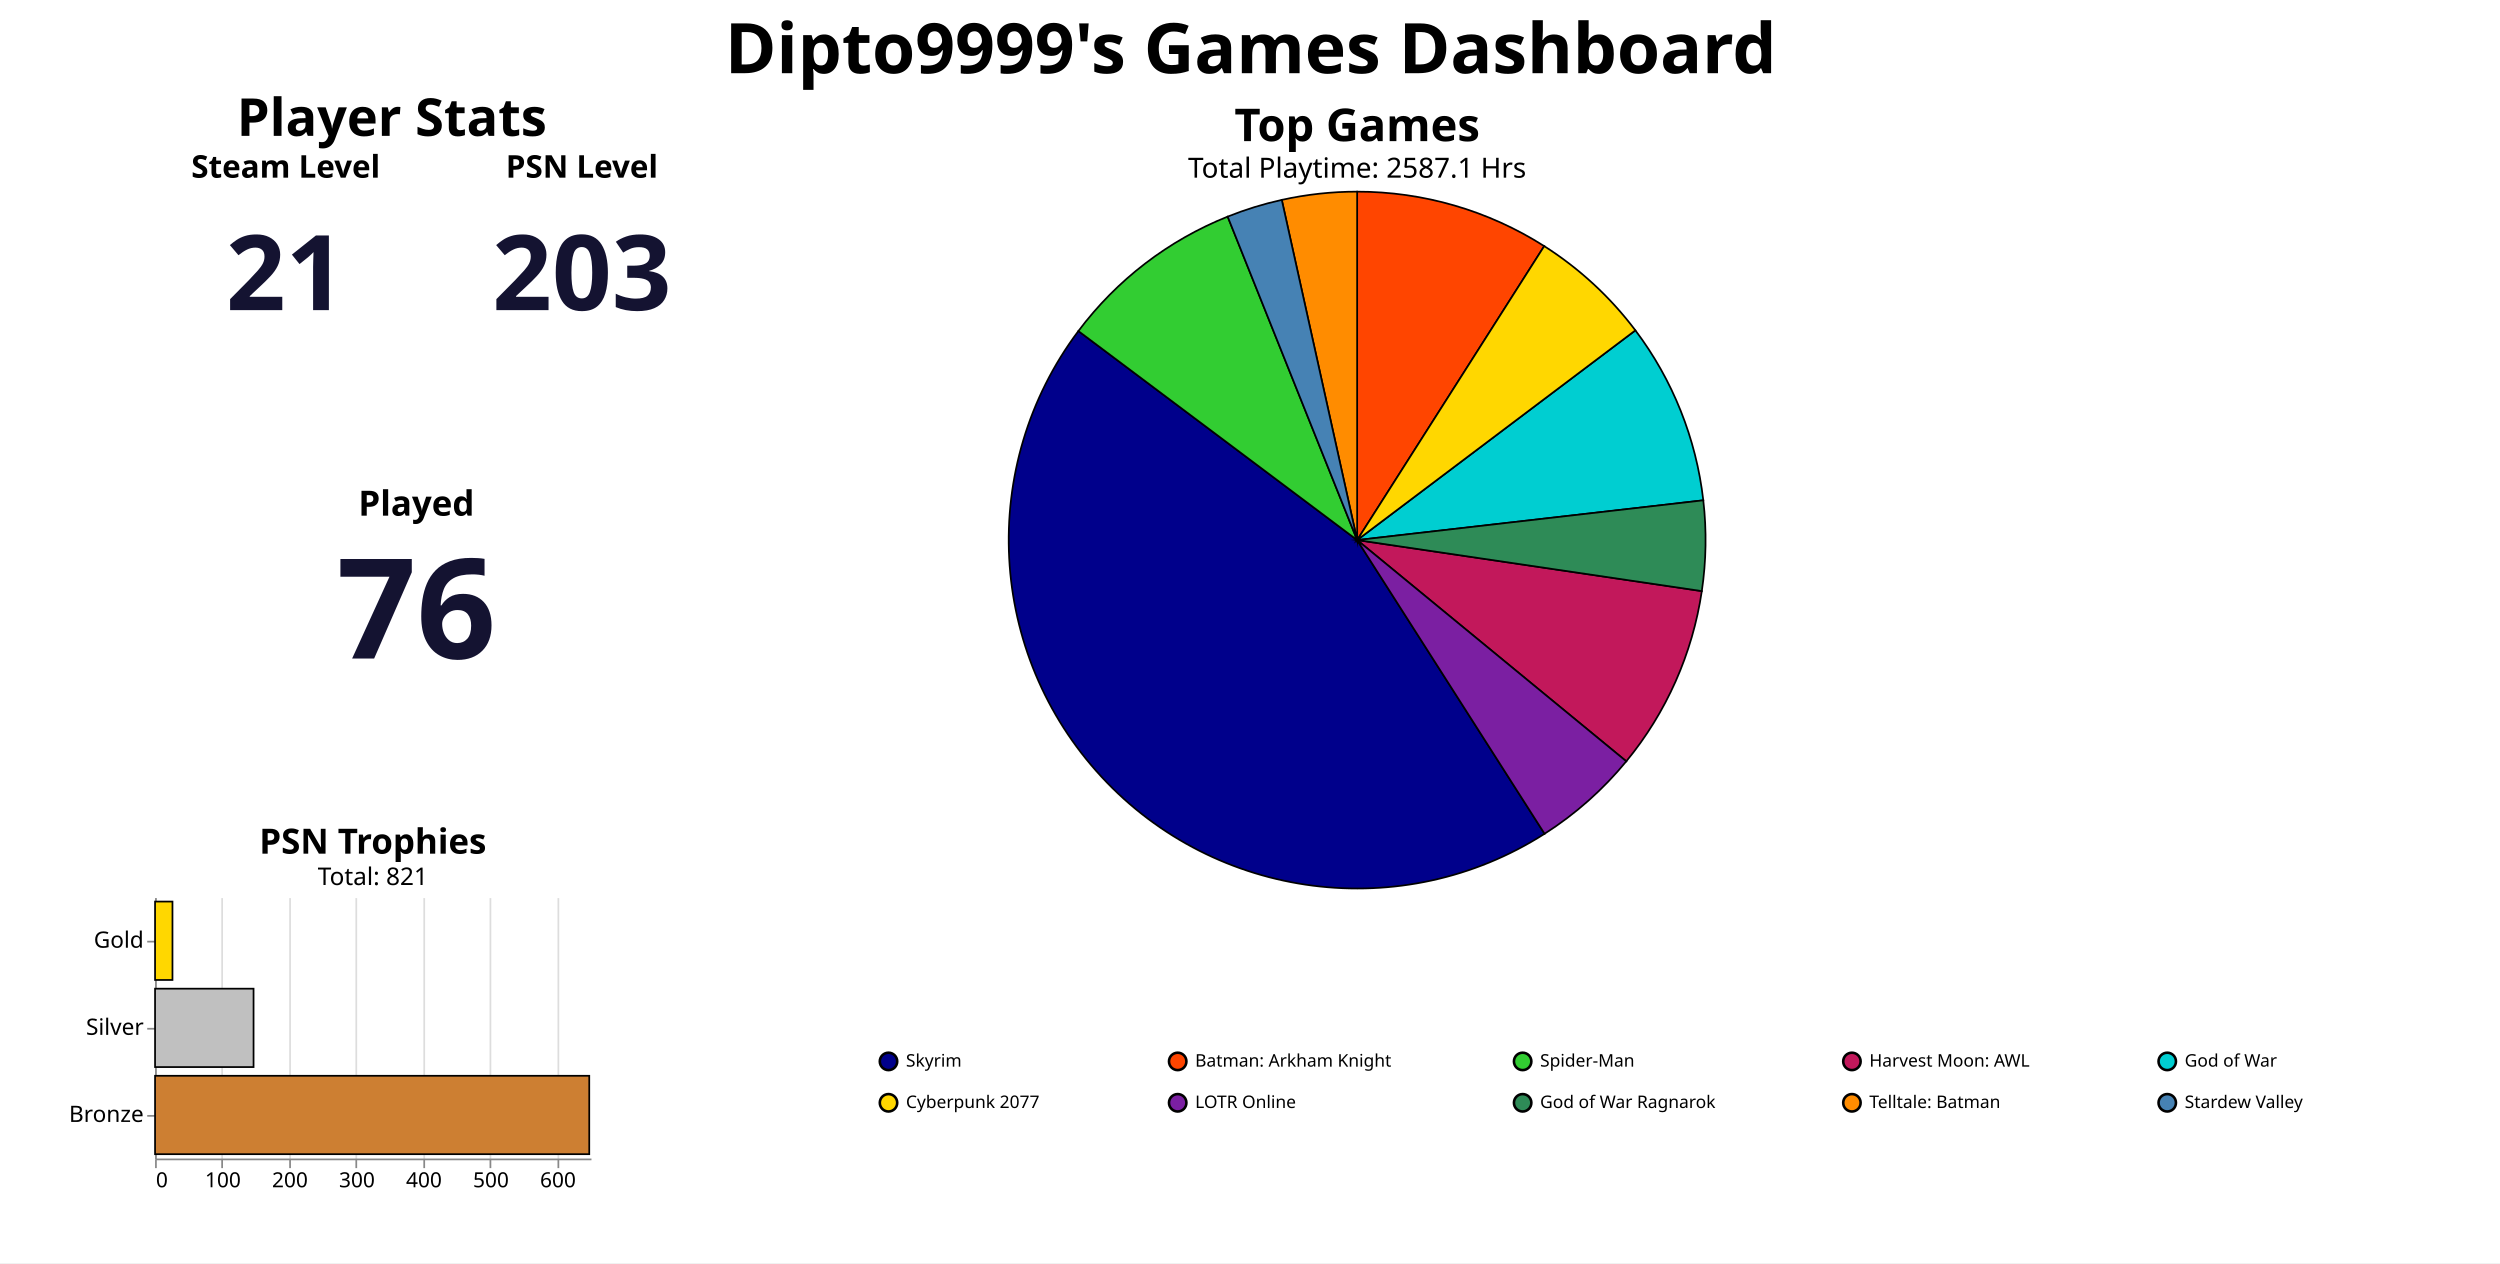
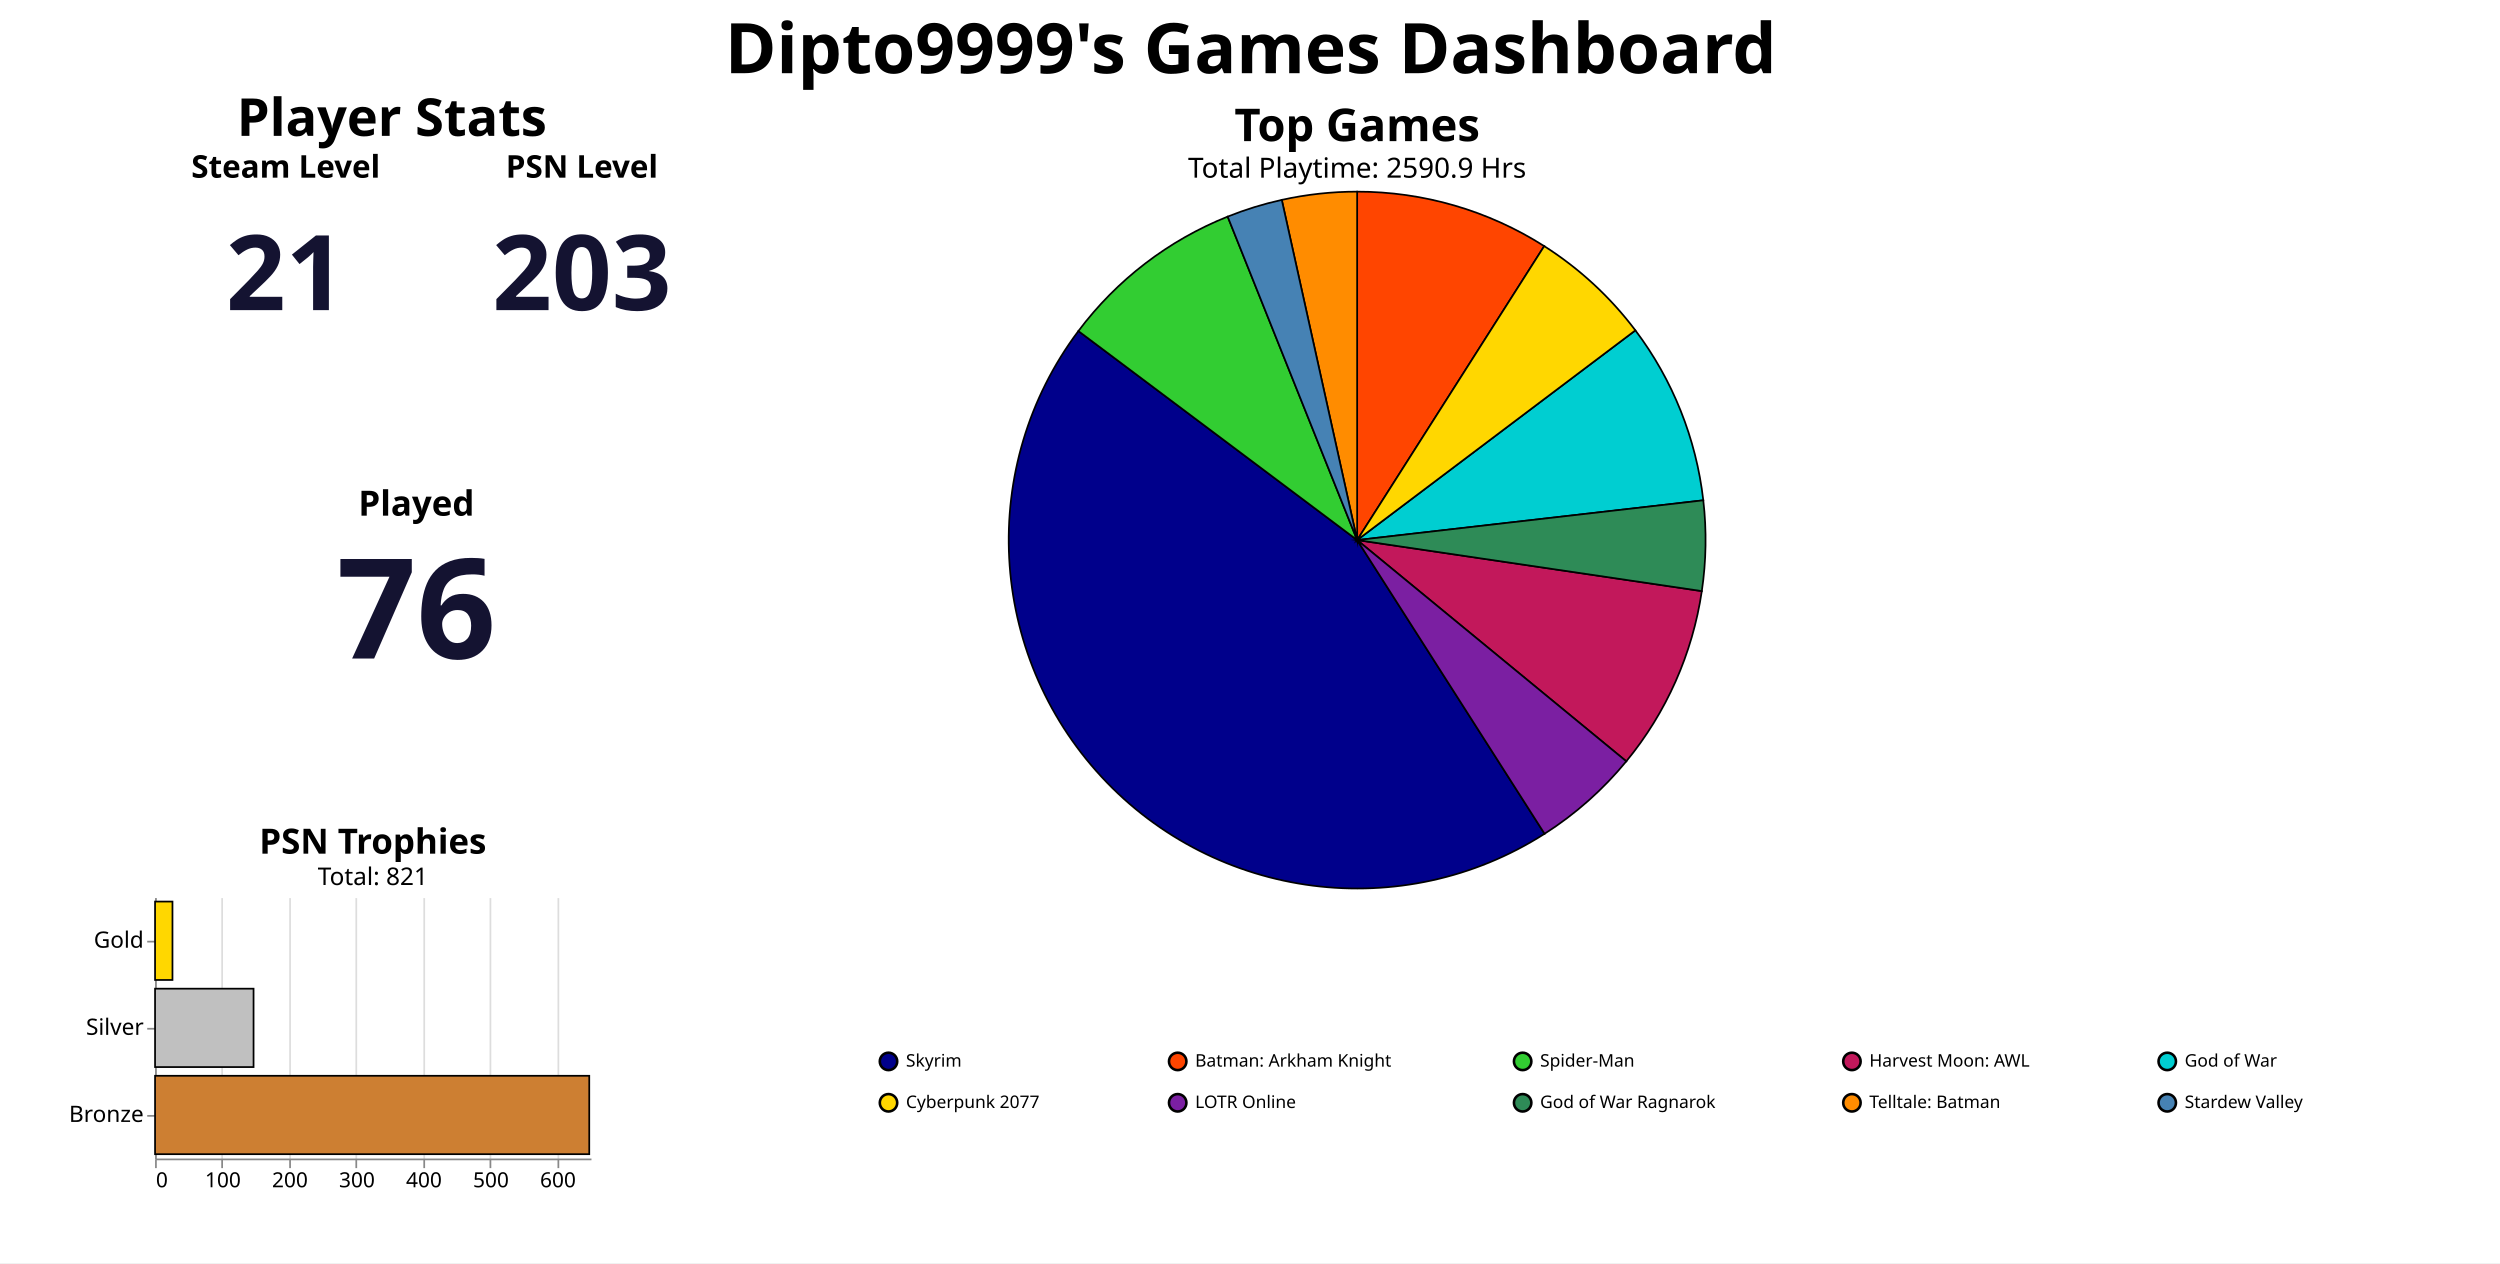
<svg xmlns="http://www.w3.org/2000/svg" version="1.1" class="marks" width="1435" height="725" viewBox="0 0 1435 725">
  <rect width="1435" height="725" fill="white" />
  <g fill="none" stroke-miterlimit="10" transform="translate(89,110)">
    <g class="mark-group role-frame root" role="graphics-object" aria-roledescription="group mark container">
      <g transform="translate(0,0)">
        <path class="background" aria-hidden="true" d="M0,0h0v0h0Z" />
        <g>
          <g class="mark-group role-scope concat_0_group" role="graphics-object" aria-roledescription="group mark container">
            <g transform="translate(0,0)">
              <path class="background" aria-hidden="true" d="M0,0h0v0h0Z" />
              <g>
                <g class="mark-group role-scope concat_0_concat_0_group" role="graphics-object" aria-roledescription="group mark container">
                  <g transform="translate(0,0)">
                    <path class="background" aria-hidden="true" d="M0,0h0v0h0Z" />
                    <g>
                      <g class="mark-group role-scope concat_0_concat_0_concat_0_group" role="graphics-object" aria-roledescription="group mark container">
                        <g transform="translate(0,0)">
                          <path class="background" aria-hidden="true" d="M0,0h150v150h-150Z" stroke="#ddd" stroke-opacity="0" stroke-width="1.5" />
                          <g>
                            <g class="mark-text role-mark concat_0_concat_0_concat_0_marks" role="graphics-object" aria-roledescription="text mark container">
                              <text aria-label="Metric: Steam Level; Value: 21" role="graphics-symbol" aria-roledescription="text mark" text-anchor="middle" transform="translate(75,68)" font-family="sans-serif" font-size="60px" font-weight="bold" fill="#141331">21</text>
                            </g>
                            <g class="mark-group role-title">
                              <g transform="translate(75,-22)">
                                <path class="background" aria-hidden="true" d="M0,0h0v0h0Z" pointer-events="none" />
                                <g>
                                  <g class="mark-text role-title-text" role="graphics-symbol" aria-roledescription="title" aria-label="Title text 'Steam Level'" pointer-events="none">
                                    <text text-anchor="middle" transform="translate(0,14)" font-family="sans-serif" font-size="18px" font-weight="bold" fill="#000" opacity="1">Steam Level</text>
                                  </g>
                                </g>
                                <path class="foreground" aria-hidden="true" d="" pointer-events="none" display="none" />
                              </g>
                            </g>
                          </g>
                          <path class="foreground" aria-hidden="true" d="" display="none" />
                        </g>
                      </g>
                      <g class="mark-group role-scope concat_0_concat_0_concat_1_group" role="graphics-object" aria-roledescription="group mark container">
                        <g transform="translate(170,0)">
                          <path class="background" aria-hidden="true" d="M0,0h150v150h-150Z" stroke="#ddd" stroke-opacity="0" stroke-width="1.5" />
                          <g>
                            <g class="mark-text role-mark concat_0_concat_0_concat_1_marks" role="graphics-object" aria-roledescription="text mark container">
                              <text aria-label="Metric: PSN Level; Value: 203" role="graphics-symbol" aria-roledescription="text mark" text-anchor="middle" transform="translate(75,68)" font-family="sans-serif" font-size="60px" font-weight="bold" fill="#141331">203</text>
                            </g>
                            <g class="mark-group role-title">
                              <g transform="translate(75,-22)">
                                <path class="background" aria-hidden="true" d="M0,0h0v0h0Z" pointer-events="none" />
                                <g>
                                  <g class="mark-text role-title-text" role="graphics-symbol" aria-roledescription="title" aria-label="Title text 'PSN Level'" pointer-events="none">
                                    <text text-anchor="middle" transform="translate(0,14)" font-family="sans-serif" font-size="18px" font-weight="bold" fill="#000" opacity="1">PSN Level</text>
                                  </g>
                                </g>
                                <path class="foreground" aria-hidden="true" d="" pointer-events="none" display="none" />
                              </g>
                            </g>
                          </g>
                          <path class="foreground" aria-hidden="true" d="" display="none" />
                        </g>
                      </g>
                    </g>
                    <path class="foreground" aria-hidden="true" d="" display="none" />
                  </g>
                </g>
                <g class="mark-group role-scope concat_0_concat_1_group" role="graphics-object" aria-roledescription="group mark container">
                  <g transform="translate(0,194)">
                    <path class="background" aria-hidden="true" d="M0,0h300v150h-300Z" stroke="#ddd" stroke-opacity="0" stroke-width="1.5" />
                    <g>
                      <g class="mark-text role-mark concat_0_concat_1_marks" role="graphics-object" aria-roledescription="text mark container">
                        <text aria-label="Metric: Played; Value: 76" role="graphics-symbol" aria-roledescription="text mark" text-anchor="middle" transform="translate(150,74)" font-family="sans-serif" font-size="80px" font-weight="bold" fill="#141331">76</text>
                      </g>
                      <g class="mark-group role-title">
                        <g transform="translate(150,-24)">
                          <path class="background" aria-hidden="true" d="M0,0h0v0h0Z" pointer-events="none" />
                          <g>
                            <g class="mark-text role-title-text" role="graphics-symbol" aria-roledescription="title" aria-label="Title text 'Played'" pointer-events="none">
                              <text text-anchor="middle" transform="translate(0,16)" font-family="sans-serif" font-size="20px" font-weight="bold" fill="#000" opacity="1">Played</text>
                            </g>
                          </g>
                          <path class="foreground" aria-hidden="true" d="" pointer-events="none" display="none" />
                        </g>
                      </g>
                    </g>
                    <path class="foreground" aria-hidden="true" d="" display="none" />
                  </g>
                </g>
                <g class="mark-group role-scope concat_0_concat_2_group" role="graphics-object" aria-roledescription="group mark container">
                  <g transform="translate(0,405)">
                    <path class="background" aria-hidden="true" d="M0,0h250v150h-250Z" stroke="#ddd" stroke-opacity="0" stroke-width="1.5" />
                    <g>
                      <g class="mark-group role-axis" aria-hidden="true">
                        <g transform="translate(0.5,150.5)">
                          <path class="background" aria-hidden="true" d="M0,0h0v0h0Z" pointer-events="none" />
                          <g>
                            <g class="mark-rule role-axis-grid" pointer-events="none">
                              <line transform="translate(0,0)" x2="0" y2="-150" stroke="#ddd" stroke-width="1" opacity="1" />
                              <line transform="translate(38,0)" x2="0" y2="-150" stroke="#ddd" stroke-width="1" opacity="1" />
                              <line transform="translate(77,0)" x2="0" y2="-150" stroke="#ddd" stroke-width="1" opacity="1" />
                              <line transform="translate(115,0)" x2="0" y2="-150" stroke="#ddd" stroke-width="1" opacity="1" />
                              <line transform="translate(154,0)" x2="0" y2="-150" stroke="#ddd" stroke-width="1" opacity="1" />
                              <line transform="translate(192,0)" x2="0" y2="-150" stroke="#ddd" stroke-width="1" opacity="1" />
                              <line transform="translate(231,0)" x2="0" y2="-150" stroke="#ddd" stroke-width="1" opacity="1" />
                            </g>
                          </g>
                          <path class="foreground" aria-hidden="true" d="" pointer-events="none" display="none" />
                        </g>
                      </g>
                      <g class="mark-group role-axis" role="graphics-symbol" aria-roledescription="axis" aria-label="X-axis for a linear scale with values from 0 to 650">
                        <g transform="translate(0.5,150.5)">
                          <path class="background" aria-hidden="true" d="M0,0h0v0h0Z" pointer-events="none" />
                          <g>
                            <g class="mark-rule role-axis-tick" pointer-events="none">
                              <line transform="translate(0,0)" x2="0" y2="5" stroke="#888" stroke-width="1" opacity="1" />
                              <line transform="translate(38,0)" x2="0" y2="5" stroke="#888" stroke-width="1" opacity="1" />
                              <line transform="translate(77,0)" x2="0" y2="5" stroke="#888" stroke-width="1" opacity="1" />
                              <line transform="translate(115,0)" x2="0" y2="5" stroke="#888" stroke-width="1" opacity="1" />
                              <line transform="translate(154,0)" x2="0" y2="5" stroke="#888" stroke-width="1" opacity="1" />
                              <line transform="translate(192,0)" x2="0" y2="5" stroke="#888" stroke-width="1" opacity="1" />
                              <line transform="translate(231,0)" x2="0" y2="5" stroke="#888" stroke-width="1" opacity="1" />
                            </g>
                            <g class="mark-text role-axis-label" pointer-events="none">
                              <text text-anchor="start" transform="translate(0,16)" font-family="sans-serif" font-size="12px" fill="#000" opacity="1">0</text>
                              <text text-anchor="middle" transform="translate(38.46154,16)" font-family="sans-serif" font-size="12px" fill="#000" opacity="1">100</text>
                              <text text-anchor="middle" transform="translate(76.92308,16)" font-family="sans-serif" font-size="12px" fill="#000" opacity="1">200</text>
                              <text text-anchor="middle" transform="translate(115.3846,16)" font-family="sans-serif" font-size="12px" fill="#000" opacity="1">300</text>
                              <text text-anchor="middle" transform="translate(153.8462,16)" font-family="sans-serif" font-size="12px" fill="#000" opacity="1">400</text>
                              <text text-anchor="middle" transform="translate(192.3077,16)" font-family="sans-serif" font-size="12px" fill="#000" opacity="1">500</text>
                              <text text-anchor="middle" transform="translate(230.7692,16)" font-family="sans-serif" font-size="12px" fill="#000" opacity="1">600</text>
                            </g>
                            <g class="mark-rule role-axis-domain" pointer-events="none">
                              <line transform="translate(0,0)" x2="250" y2="0" stroke="#888" stroke-width="1" opacity="1" />
                            </g>
                          </g>
                          <path class="foreground" aria-hidden="true" d="" pointer-events="none" display="none" />
                        </g>
                      </g>
                      <g class="mark-group role-axis" role="graphics-symbol" aria-roledescription="axis" aria-label="Y-axis for a discrete scale with 3 values: Gold, Silver, Bronze">
                        <g transform="translate(0.5,0.5)">
                          <path class="background" aria-hidden="true" d="M0,0h0v0h0Z" pointer-events="none" />
                          <g>
                            <g class="mark-rule role-axis-tick" pointer-events="none">
                              <line transform="translate(0,25)" x2="-5" y2="0" stroke="#888" stroke-width="1" opacity="1" />
                              <line transform="translate(0,75)" x2="-5" y2="0" stroke="#888" stroke-width="1" opacity="1" />
                              <line transform="translate(0,125)" x2="-5" y2="0" stroke="#888" stroke-width="1" opacity="1" />
                            </g>
                            <g class="mark-text role-axis-label" pointer-events="none">
                              <text text-anchor="end" transform="translate(-7,28.5)" font-family="sans-serif" font-size="13px" fill="#000" opacity="1">Gold</text>
                              <text text-anchor="end" transform="translate(-7,78.5)" font-family="sans-serif" font-size="13px" fill="#000" opacity="1">Silver</text>
                              <text text-anchor="end" transform="translate(-7,128.5)" font-family="sans-serif" font-size="13px" fill="#000" opacity="1">Bronze</text>
                            </g>
                            <g class="mark-rule role-axis-domain" pointer-events="none">
                              <line transform="translate(0,0)" x2="0" y2="150" stroke="#888" stroke-width="1" opacity="1" />
                            </g>
                          </g>
                          <path class="foreground" aria-hidden="true" d="" pointer-events="none" display="none" />
                        </g>
                      </g>
                      <g class="mark-rect role-mark concat_0_concat_2_marks" role="graphics-object" aria-roledescription="rect mark container">
                        <path aria-label="count: 26; type: Gold; Trophy: Gold; Count: 26" role="graphics-symbol" aria-roledescription="bar" d="M0,2.5h10v45h-10Z" fill="#FFD700" stroke="black" stroke-width="1" />
                        <path aria-label="count: 147; type: Silver; Trophy: Silver; Count: 147" role="graphics-symbol" aria-roledescription="bar" d="M0,52.5h56.538v45h-56.538Z" fill="#C0C0C0" stroke="black" stroke-width="1" />
                        <path aria-label="count: 648; type: Bronze; Trophy: Bronze; Count: 648" role="graphics-symbol" aria-roledescription="bar" d="M0,102.5h249.231v45h-249.231Z" fill="#CD7F32" stroke="black" stroke-width="1" />
                      </g>
                      <g class="mark-group role-title">
                        <g transform="translate(125,-41)">
                          <path class="background" aria-hidden="true" d="M0,0h0v0h0Z" pointer-events="none" />
                          <g>
                            <g class="mark-text role-title-text" role="graphics-symbol" aria-roledescription="title" aria-label="Title text 'PSN Trophies'" pointer-events="none">
                              <text text-anchor="middle" transform="translate(0,16)" font-family="sans-serif" font-size="20px" font-weight="bold" fill="#000" opacity="1">PSN Trophies</text>
                            </g>
                            <g class="mark-text role-title-subtitle" role="graphics-symbol" aria-roledescription="subtitle" aria-label="Subtitle text 'Total: 821'" pointer-events="none">
                              <text text-anchor="middle" transform="translate(0,34)" font-family="sans-serif" font-size="14px" fill="#000" opacity="1">Total: 821</text>
                            </g>
                          </g>
                          <path class="foreground" aria-hidden="true" d="" pointer-events="none" display="none" />
                        </g>
                      </g>
                    </g>
                    <path class="foreground" aria-hidden="true" d="" display="none" />
                  </g>
                </g>
                <g class="mark-group role-title">
                  <g transform="translate(135.905,-56)">
                    <path class="background" aria-hidden="true" d="M0,0h0v0h0Z" pointer-events="none" />
                    <g>
                      <g class="mark-text role-title-text" role="graphics-symbol" aria-roledescription="title" aria-label="Title text 'Player Stats'" pointer-events="none">
                        <text text-anchor="middle" transform="translate(0,24)" font-family="sans-serif" font-size="30px" font-weight="bold" fill="#000" opacity="1">Player Stats</text>
                      </g>
                    </g>
                    <path class="foreground" aria-hidden="true" d="" pointer-events="none" display="none" />
                  </g>
                </g>
              </g>
              <path class="foreground" aria-hidden="true" d="" display="none" />
            </g>
          </g>
          <g class="mark-group role-scope concat_1_group" role="graphics-object" aria-roledescription="group mark container">
            <g transform="translate(340,0)">
              <path class="background" aria-hidden="true" d="M0,0h700v400h-700Z" />
              <g>
                <g class="mark-arc role-mark concat_1_marks" role="graphics-object" aria-roledescription="arc mark container">
                  <path aria-label="playtime_percentage: 44.28; name: Skyrim; Game: Skyrim; Time (Hrs): 845.3; Playtime (%): 44.28" role="graphics-symbol" aria-roledescription="arc mark" transform="translate(350,200)" d="M-160.012,-119.984A200,200,0,0,0,107.589,168.596L0,0Z" fill="#00008B" stroke="black" stroke-width="1" />
                  <path aria-label="playtime_percentage: 9.02; name: Batman: Arkham Knight; Game: Batman: Arkham Knight; Time (Hrs): 172.2; Playtime (%): 9.02" role="graphics-symbol" aria-roledescription="arc mark" transform="translate(350,200)" d="M107.377,-168.731A200,200,0,0,0,0,-200L0,0Z" fill="#FF4500" stroke="black" stroke-width="1" />
                  <path aria-label="playtime_percentage: 8.7; name: Spider-Man; Game: Spider-Man; Time (Hrs): 166.1; Playtime (%): 8.70" role="graphics-symbol" aria-roledescription="arc mark" transform="translate(350,200)" d="M-74.325,-185.676A200,200,0,0,0,-160.012,-119.984L0,0Z" fill="#32CD32" stroke="black" stroke-width="1" />
                  <path aria-label="playtime_percentage: 8.61; name: Harvest Moon: AWL; Game: Harvest Moon: AWL; Time (Hrs): 164.3; Playtime (%): 8.61" role="graphics-symbol" aria-roledescription="arc mark" transform="translate(350,200)" d="M154.502,127A200,200,0,0,0,197.842,29.299L0,0Z" fill="#C2185B" stroke="black" stroke-width="1" />
                  <path aria-label="playtime_percentage: 8.46; name: God of War; Game: God of War; Time (Hrs): 161.5; Playtime (%): 8.46" role="graphics-symbol" aria-roledescription="arc mark" transform="translate(350,200)" d="M198.694,-22.821A200,200,0,0,0,159.71,-120.385L0,0Z" fill="#00CED1" stroke="black" stroke-width="1" />
                  <path aria-label="playtime_percentage: 5.7; name: Cyberpunk 2077; Game: Cyberpunk 2077; Time (Hrs): 108.8; Playtime (%): 5.70" role="graphics-symbol" aria-roledescription="arc mark" transform="translate(350,200)" d="M159.71,-120.385A200,200,0,0,0,107.377,-168.731L0,0Z" fill="#FFD700" stroke="black" stroke-width="1" />
                  <path aria-label="playtime_percentage: 5.01; name: LOTR Online; Game: LOTR Online; Time (Hrs): 95.7; Playtime (%): 5.01" role="graphics-symbol" aria-roledescription="arc mark" transform="translate(350,200)" d="M107.589,168.596A200,200,0,0,0,154.502,127L0,0Z" fill="#7B1FA2" stroke="black" stroke-width="1" />
                  <path aria-label="playtime_percentage: 4.16; name: God of War Ragnarok; Game: God of War Ragnarok; Time (Hrs): 79.4; Playtime (%): 4.16" role="graphics-symbol" aria-roledescription="arc mark" transform="translate(350,200)" d="M197.842,29.299A200,200,0,0,0,198.694,-22.821L0,0Z" fill="#2E8B57" stroke="black" stroke-width="1" />
                  <path aria-label="playtime_percentage: 3.47; name: Telltale: Batman; Game: Telltale: Batman; Time (Hrs): 66.2; Playtime (%): 3.47" role="graphics-symbol" aria-roledescription="arc mark" transform="translate(350,200)" d="M0,-200A200,200,0,0,0,-43.261,-195.265L0,0Z" fill="#FF8C00" stroke="black" stroke-width="1" />
                  <path aria-label="playtime_percentage: 2.59; name: Stardew Valley; Game: Stardew Valley; Time (Hrs): 49.5; Playtime (%): 2.59" role="graphics-symbol" aria-roledescription="arc mark" transform="translate(350,200)" d="M-43.261,-195.265A200,200,0,0,0,-74.325,-185.676L0,0Z" fill="#4682B4" stroke="black" stroke-width="1" />
                </g>
                <g class="mark-group role-legend" role="graphics-symbol" aria-roledescription="legend" aria-label="Symbol legend for fill color with 10 values: Skyrim, Batman: Arkham Knight, Spider-Man, Harvest Moon: AWL, God of War, ending with Stardew Valley">
                  <g transform="translate(0,418)">
                    <path class="background" aria-hidden="true" d="M0,0h966v187h-966Z" pointer-events="none" />
                    <g>
                      <g class="mark-group role-legend-entry">
                        <g transform="translate(75,75)">
                          <path class="background" aria-hidden="true" d="M0,0h0v0h0Z" pointer-events="none" />
                          <g>
                            <g class="mark-group role-scope" role="graphics-object" aria-roledescription="group mark container">
                              <g transform="translate(0,0.25)">
                                <path class="background" aria-hidden="true" d="M0,0h89.384v12.5h-89.384Z" pointer-events="none" opacity="1" />
                                <g>
                                  <g class="mark-symbol role-legend-symbol" pointer-events="none">
                                    <path transform="translate(6,6)" d="M5,0A5,5,0,1,1,-5,0A5,5,0,1,1,5,0" fill="#00008B" stroke="black" stroke-width="1.5" opacity="1" />
                                  </g>
                                  <g class="mark-text role-legend-label" pointer-events="none">
                                    <text text-anchor="start" transform="translate(16,9)" font-family="sans-serif" font-size="10px" fill="#000" opacity="1">Skyrim</text>
                                  </g>
                                </g>
                                <path class="foreground" aria-hidden="true" d="" pointer-events="none" display="none" />
                              </g>
                              <g transform="translate(166,0.25)">
                                <path class="background" aria-hidden="true" d="M0,0h121.054v12.5h-121.054Z" pointer-events="none" opacity="1" />
                                <g>
                                  <g class="mark-symbol role-legend-symbol" pointer-events="none">
                                    <path transform="translate(6,6)" d="M5,0A5,5,0,1,1,-5,0A5,5,0,1,1,5,0" fill="#FF4500" stroke="black" stroke-width="1.5" opacity="1" />
                                  </g>
                                  <g class="mark-text role-legend-label" pointer-events="none">
                                    <text text-anchor="start" transform="translate(16,9)" font-family="sans-serif" font-size="10px" fill="#000" opacity="1">Batman: Arkham Knight</text>
                                  </g>
                                </g>
                                <path class="foreground" aria-hidden="true" d="" pointer-events="none" display="none" />
                              </g>
                              <g transform="translate(364,0.25)">
                                <path class="background" aria-hidden="true" d="M0,0h112.895v12.5h-112.895Z" pointer-events="none" opacity="1" />
                                <g>
                                  <g class="mark-symbol role-legend-symbol" pointer-events="none">
                                    <path transform="translate(6,6)" d="M5,0A5,5,0,1,1,-5,0A5,5,0,1,1,5,0" fill="#32CD32" stroke="black" stroke-width="1.5" opacity="1" />
                                  </g>
                                  <g class="mark-text role-legend-label" pointer-events="none">
                                    <text text-anchor="start" transform="translate(16,9)" font-family="sans-serif" font-size="10px" fill="#000" opacity="1">Spider-Man</text>
                                  </g>
                                </g>
                                <path class="foreground" aria-hidden="true" d="" pointer-events="none" display="none" />
                              </g>
                              <g transform="translate(553,0.25)">
                                <path class="background" aria-hidden="true" d="M0,0h104.55v12.5h-104.55Z" pointer-events="none" opacity="1" />
                                <g>
                                  <g class="mark-symbol role-legend-symbol" pointer-events="none">
                                    <path transform="translate(6,6)" d="M5,0A5,5,0,1,1,-5,0A5,5,0,1,1,5,0" fill="#C2185B" stroke="black" stroke-width="1.5" opacity="1" />
                                  </g>
                                  <g class="mark-text role-legend-label" pointer-events="none">
                                    <text text-anchor="start" transform="translate(16,9)" font-family="sans-serif" font-size="10px" fill="#000" opacity="1">Harvest Moon: AWL</text>
                                  </g>
                                </g>
                                <path class="foreground" aria-hidden="true" d="" pointer-events="none" display="none" />
                              </g>
                              <g transform="translate(734,0.25)">
                                <path class="background" aria-hidden="true" d="M0,0h81.957v12.5h-81.957Z" pointer-events="none" opacity="1" />
                                <g>
                                  <g class="mark-symbol role-legend-symbol" pointer-events="none">
                                    <path transform="translate(6,6)" d="M5,0A5,5,0,1,1,-5,0A5,5,0,1,1,5,0" fill="#00CED1" stroke="black" stroke-width="1.5" opacity="1" />
                                  </g>
                                  <g class="mark-text role-legend-label" pointer-events="none">
                                    <text text-anchor="start" transform="translate(16,9)" font-family="sans-serif" font-size="10px" fill="#000" opacity="1">God of War</text>
                                  </g>
                                </g>
                                <path class="foreground" aria-hidden="true" d="" pointer-events="none" display="none" />
                              </g>
                              <g transform="translate(0,24)">
                                <path class="background" aria-hidden="true" d="M0,0h89.384v12.5h-89.384Z" pointer-events="none" opacity="1" />
                                <g>
                                  <g class="mark-symbol role-legend-symbol" pointer-events="none">
                                    <path transform="translate(6,6)" d="M5,0A5,5,0,1,1,-5,0A5,5,0,1,1,5,0" fill="#FFD700" stroke="black" stroke-width="1.5" opacity="1" />
                                  </g>
                                  <g class="mark-text role-legend-label" pointer-events="none">
                                    <text text-anchor="start" transform="translate(16,9)" font-family="sans-serif" font-size="10px" fill="#000" opacity="1">Cyberpunk 2077</text>
                                  </g>
                                </g>
                                <path class="foreground" aria-hidden="true" d="" pointer-events="none" display="none" />
                              </g>
                              <g transform="translate(166,24)">
                                <path class="background" aria-hidden="true" d="M0,0h121.054v12.5h-121.054Z" pointer-events="none" opacity="1" />
                                <g>
                                  <g class="mark-symbol role-legend-symbol" pointer-events="none">
                                    <path transform="translate(6,6)" d="M5,0A5,5,0,1,1,-5,0A5,5,0,1,1,5,0" fill="#7B1FA2" stroke="black" stroke-width="1.5" opacity="1" />
                                  </g>
                                  <g class="mark-text role-legend-label" pointer-events="none">
                                    <text text-anchor="start" transform="translate(16,9)" font-family="sans-serif" font-size="10px" fill="#000" opacity="1">LOTR Online</text>
                                  </g>
                                </g>
                                <path class="foreground" aria-hidden="true" d="" pointer-events="none" display="none" />
                              </g>
                              <g transform="translate(364,24)">
                                <path class="background" aria-hidden="true" d="M0,0h112.895v12.5h-112.895Z" pointer-events="none" opacity="1" />
                                <g>
                                  <g class="mark-symbol role-legend-symbol" pointer-events="none">
                                    <path transform="translate(6,6)" d="M5,0A5,5,0,1,1,-5,0A5,5,0,1,1,5,0" fill="#2E8B57" stroke="black" stroke-width="1.5" opacity="1" />
                                  </g>
                                  <g class="mark-text role-legend-label" pointer-events="none">
                                    <text text-anchor="start" transform="translate(16,9)" font-family="sans-serif" font-size="10px" fill="#000" opacity="1">God of War Ragnarok</text>
                                  </g>
                                </g>
                                <path class="foreground" aria-hidden="true" d="" pointer-events="none" display="none" />
                              </g>
                              <g transform="translate(553,24)">
                                <path class="background" aria-hidden="true" d="M0,0h104.55v12.5h-104.55Z" pointer-events="none" opacity="1" />
                                <g>
                                  <g class="mark-symbol role-legend-symbol" pointer-events="none">
                                    <path transform="translate(6,6)" d="M5,0A5,5,0,1,1,-5,0A5,5,0,1,1,5,0" fill="#FF8C00" stroke="black" stroke-width="1.5" opacity="1" />
                                  </g>
                                  <g class="mark-text role-legend-label" pointer-events="none">
                                    <text text-anchor="start" transform="translate(16,9)" font-family="sans-serif" font-size="10px" fill="#000" opacity="1">Telltale: Batman</text>
                                  </g>
                                </g>
                                <path class="foreground" aria-hidden="true" d="" pointer-events="none" display="none" />
                              </g>
                              <g transform="translate(734,24)">
                                <path class="background" aria-hidden="true" d="M0,0h81.957v12.5h-81.957Z" pointer-events="none" opacity="1" />
                                <g>
                                  <g class="mark-symbol role-legend-symbol" pointer-events="none">
                                    <path transform="translate(6,6)" d="M5,0A5,5,0,1,1,-5,0A5,5,0,1,1,5,0" fill="#4682B4" stroke="black" stroke-width="1.5" opacity="1" />
                                  </g>
                                  <g class="mark-text role-legend-label" pointer-events="none">
                                    <text text-anchor="start" transform="translate(16,9)" font-family="sans-serif" font-size="10px" fill="#000" opacity="1">Stardew Valley</text>
                                  </g>
                                </g>
                                <path class="foreground" aria-hidden="true" d="" pointer-events="none" display="none" />
                              </g>
                            </g>
                          </g>
                          <path class="foreground" aria-hidden="true" d="" pointer-events="none" display="none" />
                        </g>
                      </g>
                    </g>
                    <path class="foreground" aria-hidden="true" d="" pointer-events="none" display="none" />
                  </g>
                </g>
                <g class="mark-group role-title">
                  <g transform="translate(350,-50)">
                    <path class="background" aria-hidden="true" d="M0,0h0v0h0Z" pointer-events="none" />
                    <g>
                      <g class="mark-text role-title-text" role="graphics-symbol" aria-roledescription="title" aria-label="Title text 'Top Games'" pointer-events="none">
                        <text text-anchor="middle" transform="translate(0,21)" font-family="sans-serif" font-size="26px" font-weight="bold" fill="#000" opacity="1">Top Games</text>
                      </g>
-                       <g class="mark-text role-title-subtitle" role="graphics-symbol" aria-roledescription="subtitle" aria-label="Subtitle text 'Total Playtime: 2587.1 Hrs'" pointer-events="none">
-                         <text text-anchor="middle" transform="translate(0,42)" font-family="sans-serif" font-size="16px" fill="#000" opacity="1">Total Playtime: 2587.1 Hrs</text>
+                       <g class="mark-text role-title-subtitle" role="graphics-symbol" aria-roledescription="subtitle" aria-label="Subtitle text 'Total Playtime: 2590.9 Hrs'" pointer-events="none">
+                         <text text-anchor="middle" transform="translate(0,42)" font-family="sans-serif" font-size="16px" fill="#000" opacity="1">Total Playtime: 2590.9 Hrs</text>
                      </g>
                    </g>
                    <path class="foreground" aria-hidden="true" d="" pointer-events="none" display="none" />
                  </g>
                </g>
              </g>
              <path class="foreground" aria-hidden="true" d="" display="none" />
            </g>
          </g>
          <g class="mark-group role-title">
            <g transform="translate(628.905,-100)">
              <path class="background" aria-hidden="true" d="M0,0h0v0h0Z" pointer-events="none" />
              <g>
                <g class="mark-text role-title-text" role="graphics-symbol" aria-roledescription="title" aria-label="Title text 'Dipto9999's Games Dashboard'" pointer-events="none">
                  <text text-anchor="middle" transform="translate(0,32)" font-family="sans-serif" font-size="40px" font-weight="bold" fill="#000" opacity="1">Dipto9999's Games Dashboard</text>
                </g>
              </g>
              <path class="foreground" aria-hidden="true" d="" pointer-events="none" display="none" />
            </g>
          </g>
        </g>
        <path class="foreground" aria-hidden="true" d="" display="none" />
      </g>
    </g>
  </g>
</svg>
